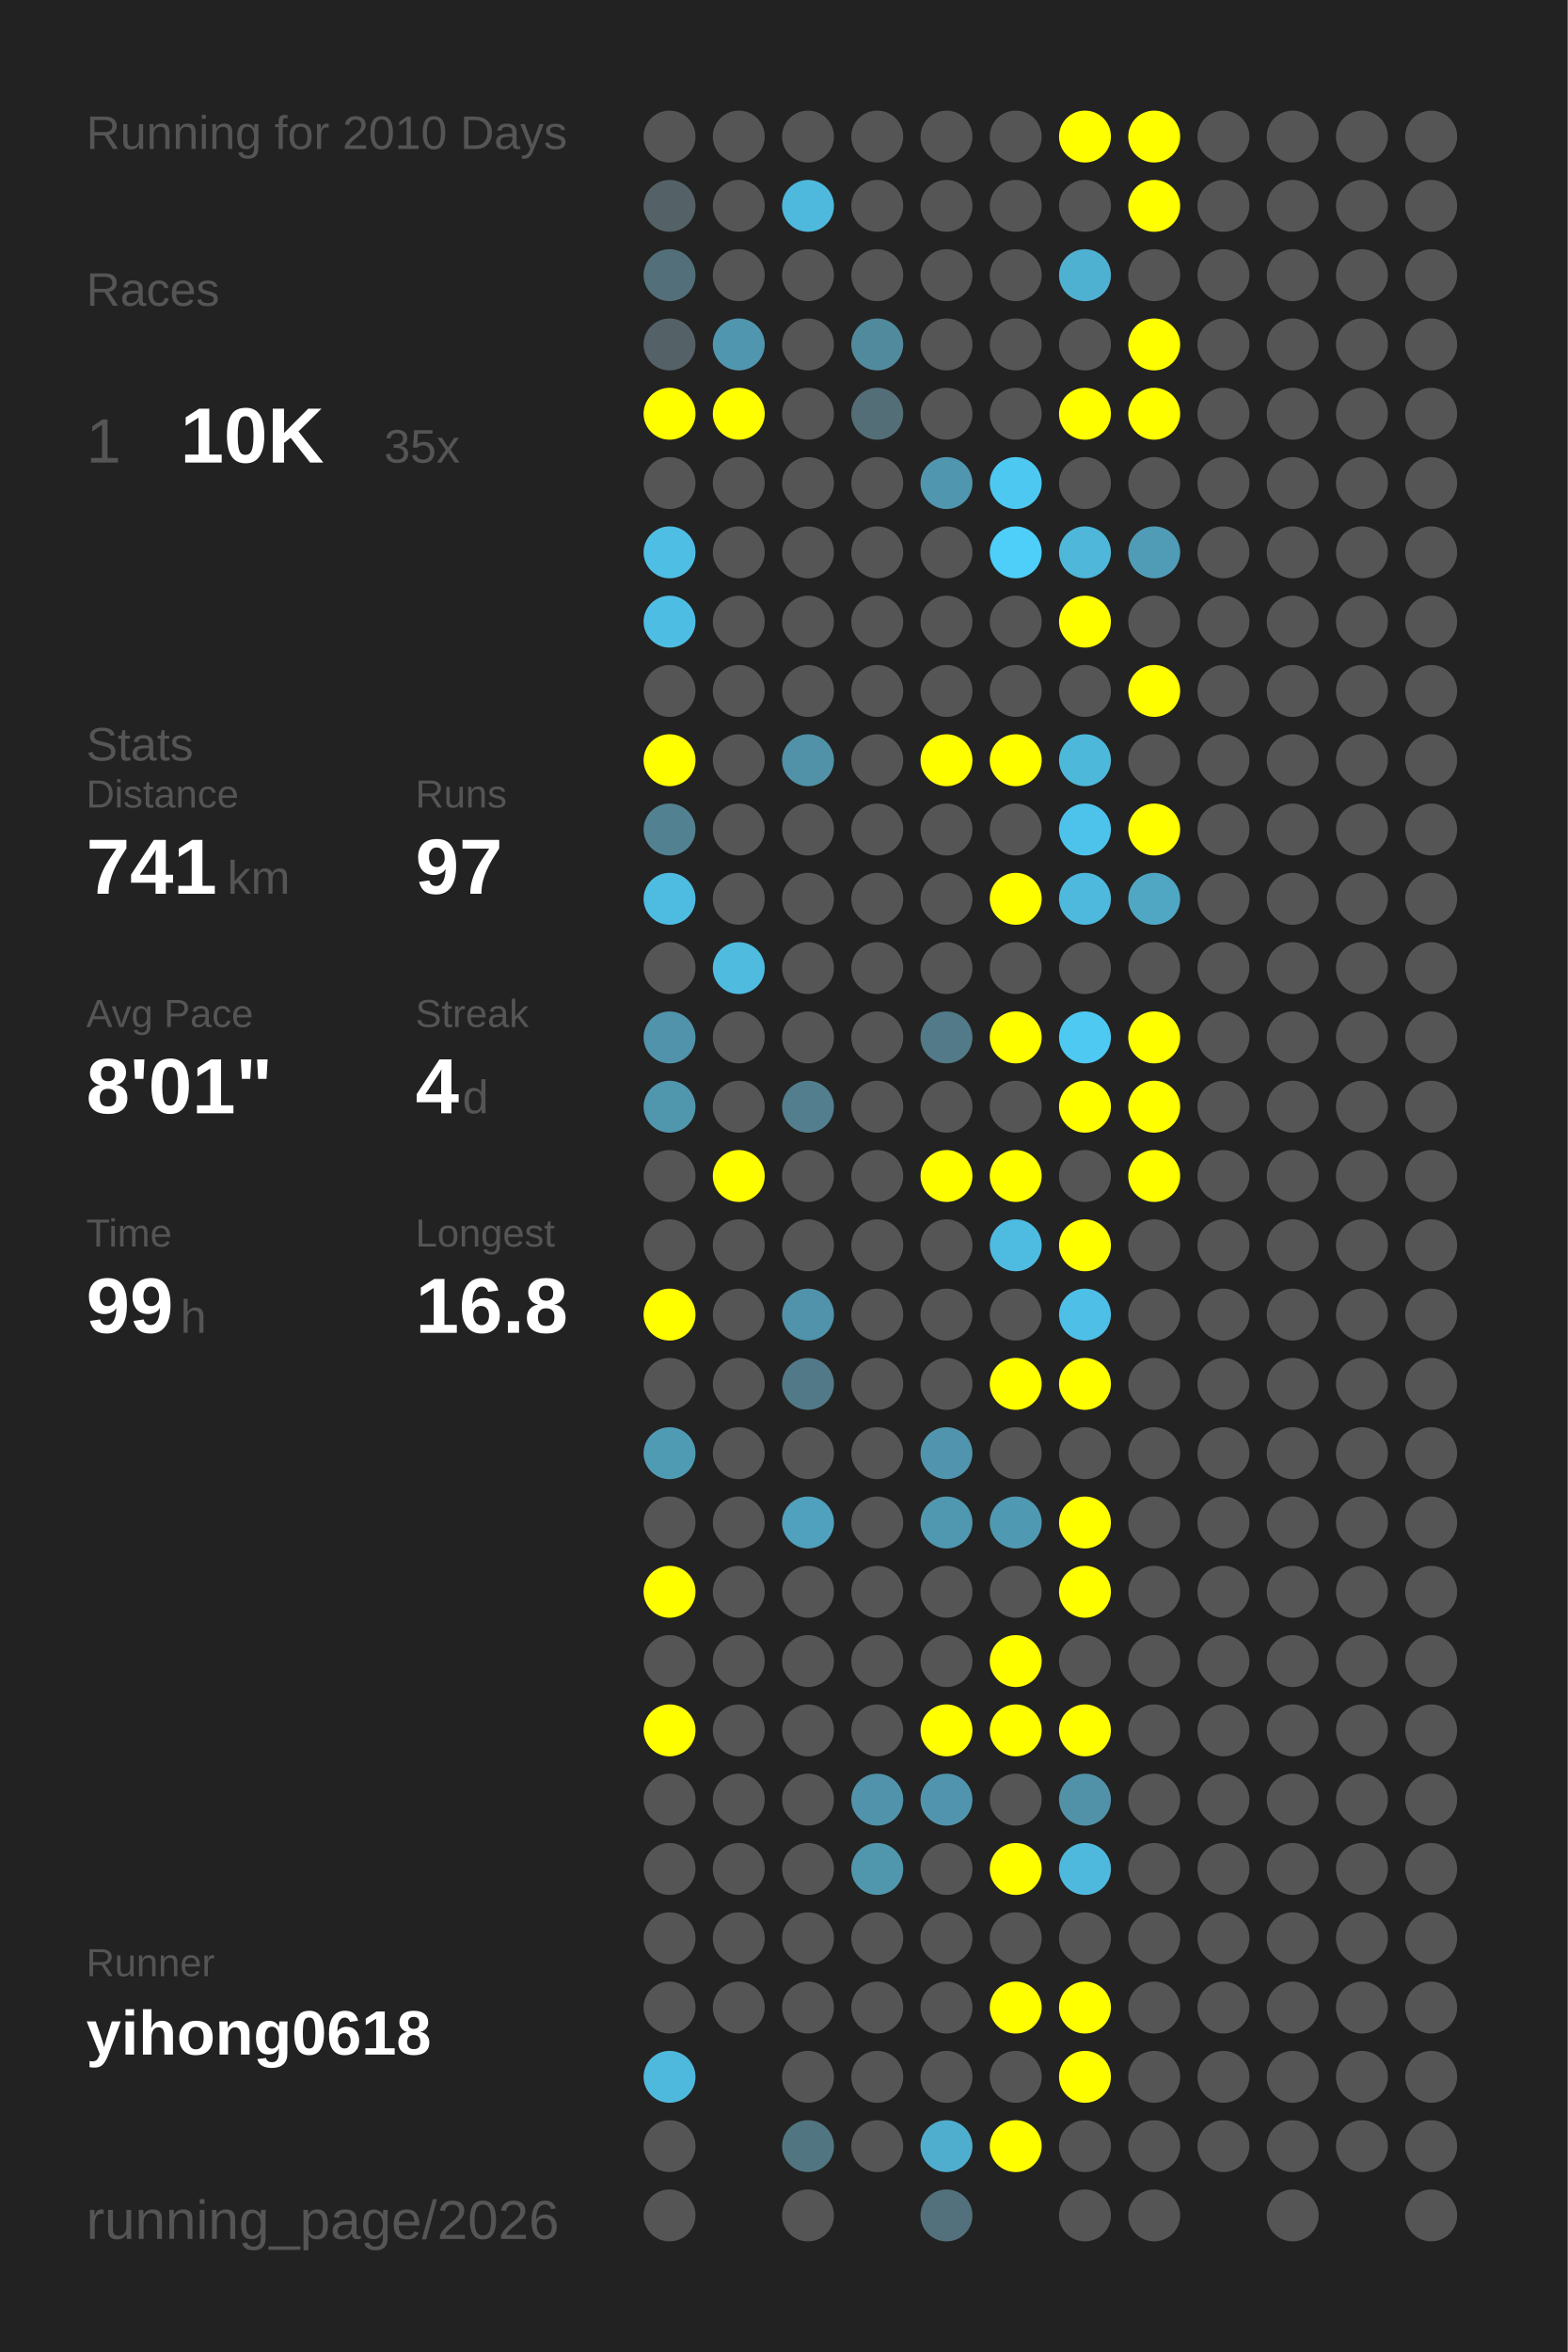
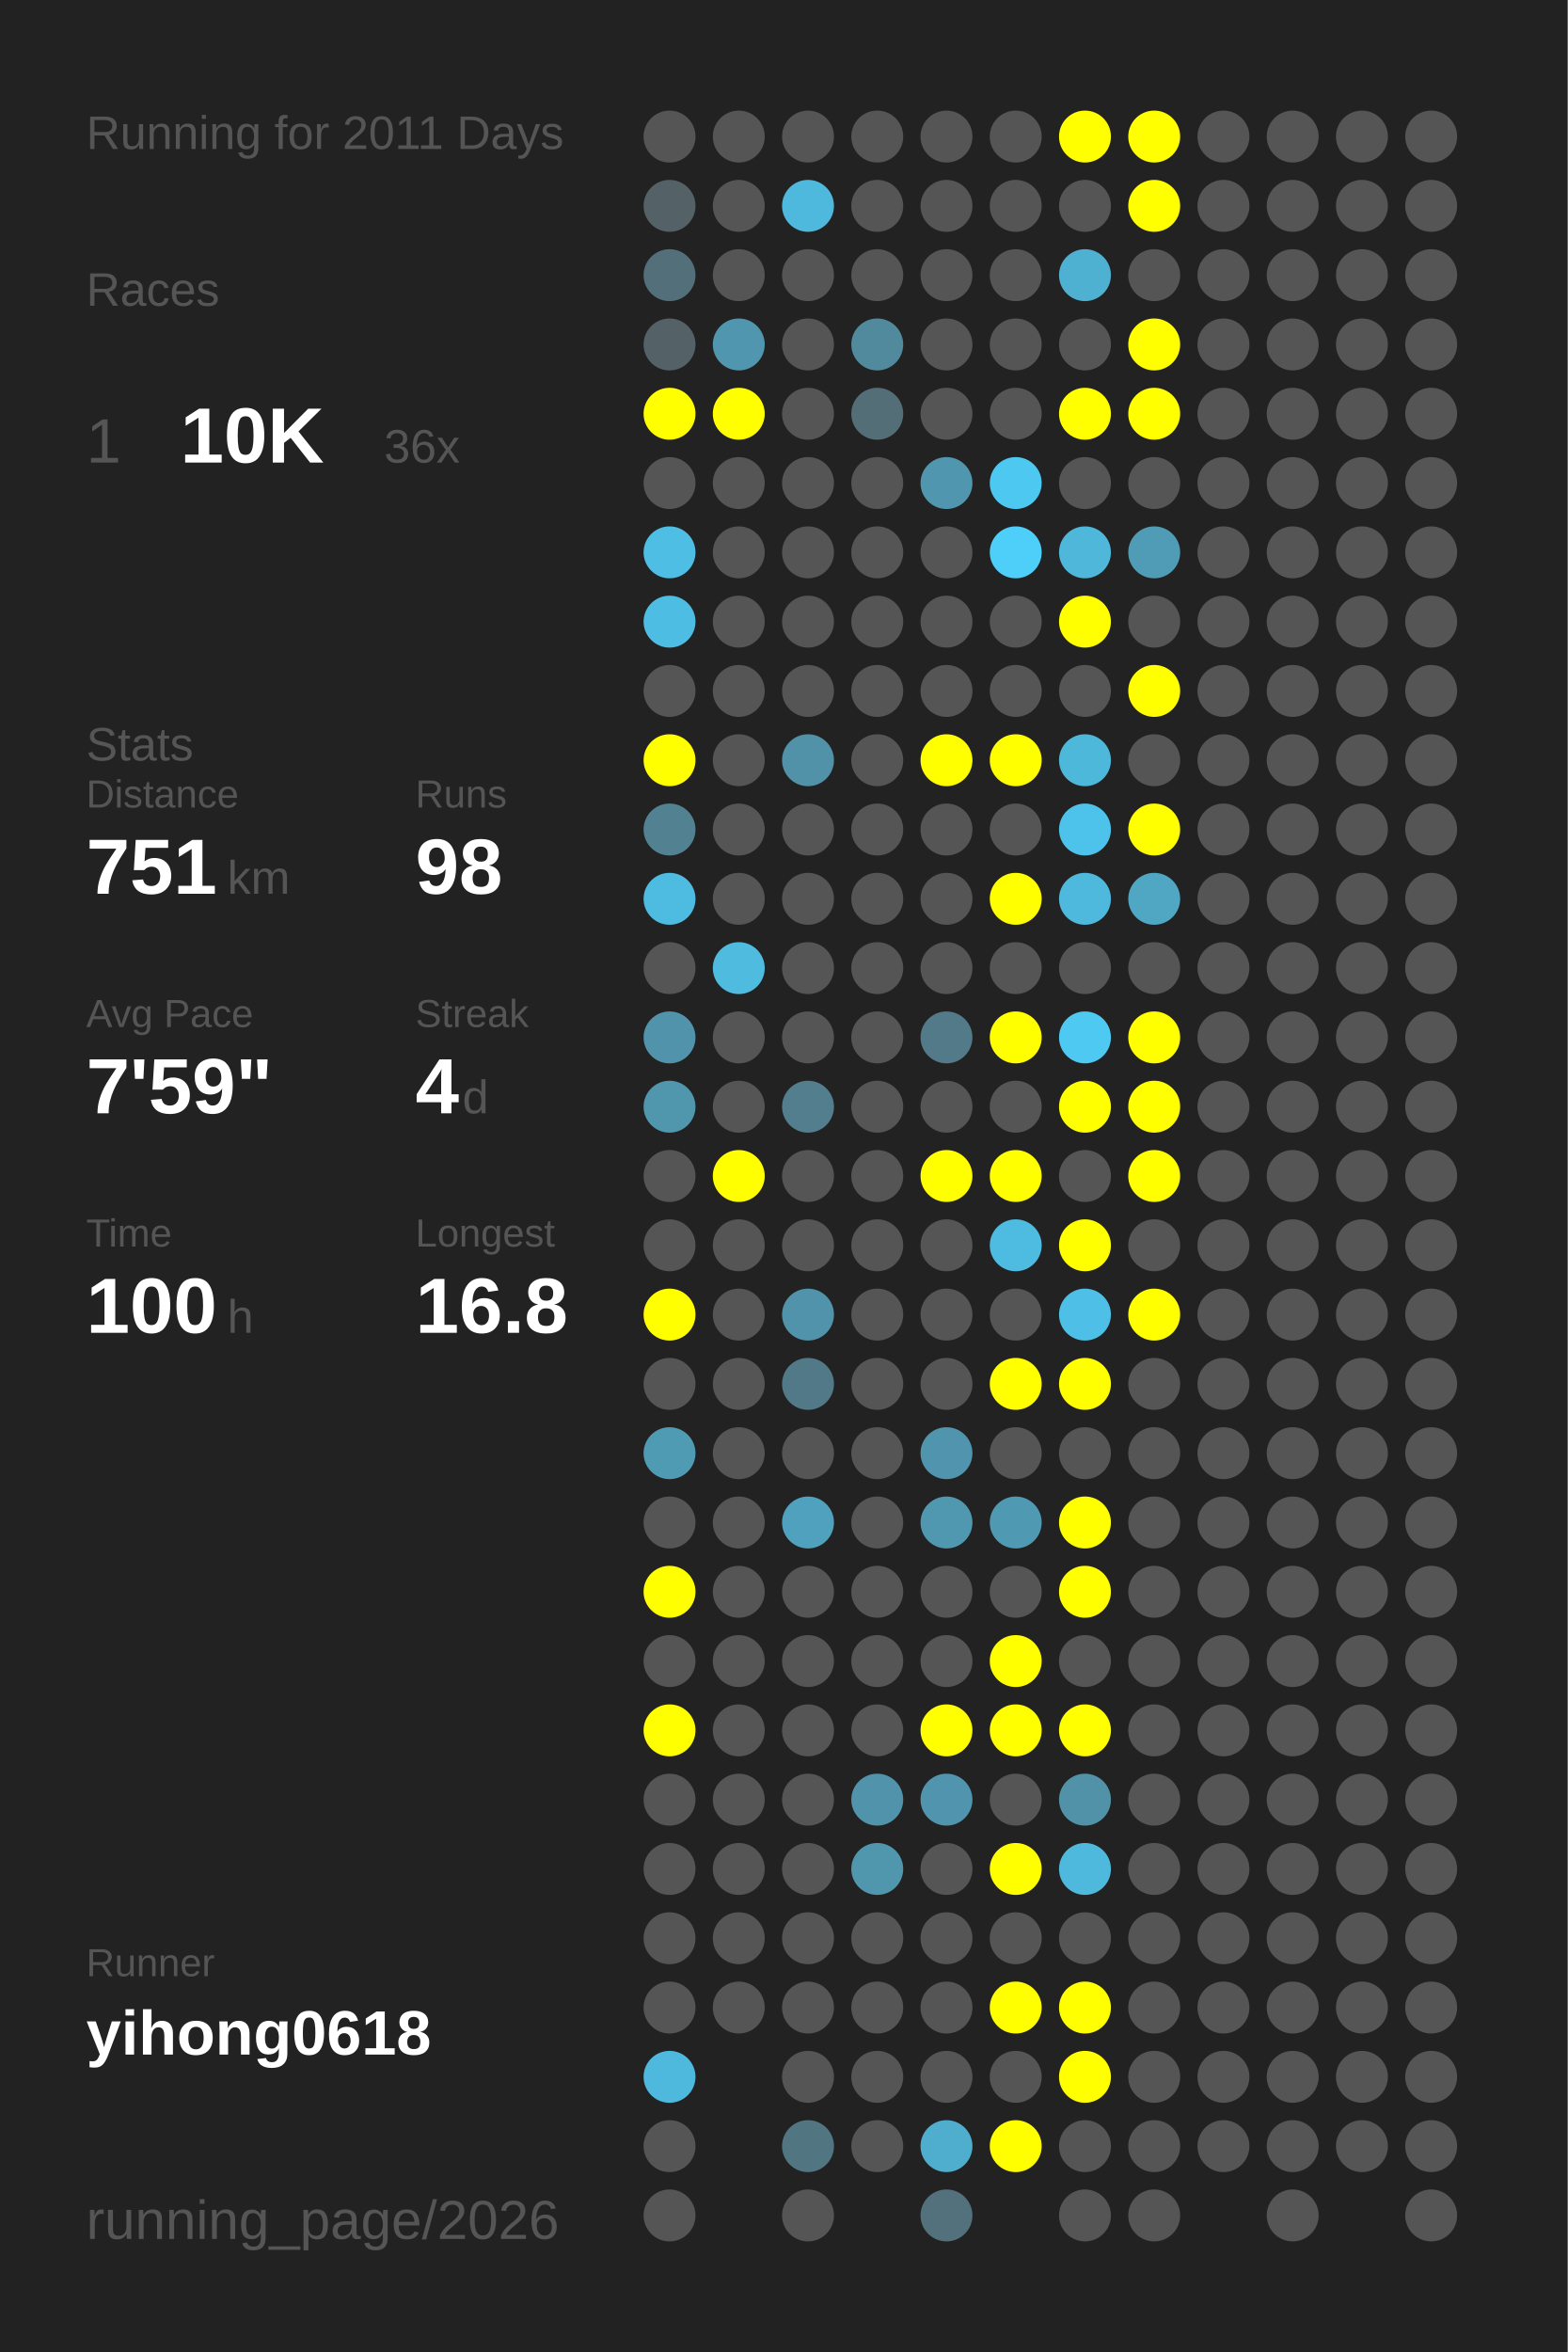
<svg xmlns="http://www.w3.org/2000/svg" baseProfile="full" height="300mm" version="1.1" viewBox="0,0,200,300" width="200mm">
  <defs />
  <rect fill="#222222" height="300" width="200" x="0" y="0" />
-   <text fill="#555555" style="font-size:6px; font-family:Arial;" x="11" y="19">Running for 2010 Days</text>
+   <text fill="#555555" style="font-size:6px; font-family:Arial;" x="11" y="19">Running for 2011 Days</text>
  <text fill="#555555" style="font-size:6px; font-family:Arial;" x="11" y="39">Races</text>
  <text fill="#555555" style="font-size:8px; font-family:Arial;" x="11" y="59">1</text>
  <text fill="#FFFFFF" style="font-size:10px; font-family:Arial; font-weight:bold;" x="23" y="59">10K</text>
-   <text fill="#555555" style="font-size:6px; font-family:Arial;" x="49" y="59">35x</text>
+   <text fill="#555555" style="font-size:6px; font-family:Arial;" x="49" y="59">36x</text>
  <text fill="#555555" style="font-size:6px; font-family:Arial;" x="11" y="97">Stats</text>
  <text fill="#555555" style="font-size:5px; font-family:Arial;" x="11" y="103">Distance</text>
-   <text fill="#FFFFFF" style="font-size:10px; font-family:Arial; font-weight:bold;" x="11" y="114">741</text>
+   <text fill="#FFFFFF" style="font-size:10px; font-family:Arial; font-weight:bold;" x="11" y="114">751</text>
  <text fill="#555555" style="font-size:6px; font-family:Arial;" x="29" y="114">km</text>
  <text fill="#555555" style="font-size:5px; font-family:Arial;" x="53" y="103">Runs</text>
-   <text fill="#FFFFFF" style="font-size:10px; font-family:Arial; font-weight:bold;" x="53" y="114">97</text>
+   <text fill="#FFFFFF" style="font-size:10px; font-family:Arial; font-weight:bold;" x="53" y="114">98</text>
  <text fill="#555555" style="font-size:5px; font-family:Arial;" x="11" y="131">Avg Pace</text>
-   <text fill="#FFFFFF" style="font-size:10px; font-family:Arial; font-weight:bold;" x="11" y="142">8'01"</text>
+   <text fill="#FFFFFF" style="font-size:10px; font-family:Arial; font-weight:bold;" x="11" y="142">7'59"</text>
  <text fill="#555555" style="font-size:5px; font-family:Arial;" x="53" y="131">Streak</text>
  <text fill="#FFFFFF" style="font-size:10px; font-family:Arial; font-weight:bold;" x="53" y="142">4</text>
  <text fill="#555555" style="font-size:6px; font-family:Arial;" x="59" y="142">d</text>
  <text fill="#555555" style="font-size:5px; font-family:Arial;" x="11" y="159">Time</text>
-   <text fill="#FFFFFF" style="font-size:10px; font-family:Arial; font-weight:bold;" x="11" y="170">99</text>
-   <text fill="#555555" style="font-size:6px; font-family:Arial;" x="23" y="170">h</text>
+   <text fill="#FFFFFF" style="font-size:10px; font-family:Arial; font-weight:bold;" x="11" y="170">100</text>
+   <text fill="#555555" style="font-size:6px; font-family:Arial;" x="29" y="170">h</text>
  <text fill="#555555" style="font-size:5px; font-family:Arial;" x="53" y="159">Longest</text>
  <text fill="#FFFFFF" style="font-size:10px; font-family:Arial; font-weight:bold;" x="53" y="170">16.8</text>
  <text fill="#555555" style="font-size:5px; font-family:Arial;" x="11" y="252.065">Runner</text>
  <text fill="#FFFFFF" style="font-size:8px; font-family:Arial; font-weight:bold;" x="11" y="262.065">yihong0618</text>
  <text fill="#555555" style="font-size:7px; font-family:Arial;" x="11" y="285.581">running_page/2026</text>
  <circle cx="85.417" cy="17.419" fill="#555555" r="3.312" />
  <circle cx="85.417" cy="26.258" fill="#546166" r="3.312" />
  <circle cx="85.417" cy="35.097" fill="#536f79" r="3.312" />
  <circle cx="85.417" cy="43.935" fill="#546166" r="3.312" />
  <circle cx="85.417" cy="52.774" fill="#FFFF00" r="3.312" />
  <circle cx="85.417" cy="61.613" fill="#555555" r="3.312" />
  <circle cx="85.417" cy="70.452" fill="#4ebee4" r="3.312" />
  <circle cx="85.417" cy="79.29" fill="#4ebde3" r="3.312" />
  <circle cx="85.417" cy="88.129" fill="#555555" r="3.312" />
  <circle cx="85.417" cy="96.968" fill="#FFFF00" r="3.312" />
  <circle cx="85.417" cy="105.806" fill="#528292" r="3.312" />
  <circle cx="85.417" cy="114.645" fill="#4ebbe0" r="3.312" />
  <circle cx="85.417" cy="123.484" fill="#555555" r="3.312" />
  <circle cx="85.417" cy="132.323" fill="#5093aa" r="3.312" />
  <circle cx="85.417" cy="141.161" fill="#5096ad" r="3.312" />
  <circle cx="85.417" cy="150" fill="#555555" r="3.312" />
  <circle cx="85.417" cy="158.839" fill="#555555" r="3.312" />
  <circle cx="85.417" cy="167.677" fill="#FFFF00" r="3.312" />
  <circle cx="85.417" cy="176.516" fill="#555555" r="3.312" />
  <circle cx="85.417" cy="185.355" fill="#509bb4" r="3.312" />
  <circle cx="85.417" cy="194.194" fill="#555555" r="3.312" />
  <circle cx="85.417" cy="203.032" fill="#FFFF00" r="3.312" />
  <circle cx="85.417" cy="211.871" fill="#555555" r="3.312" />
  <circle cx="85.417" cy="220.71" fill="#FFFF00" r="3.312" />
  <circle cx="85.417" cy="229.548" fill="#555555" r="3.312" />
  <circle cx="85.417" cy="238.387" fill="#555555" r="3.312" />
  <circle cx="85.417" cy="247.226" fill="#555555" r="3.312" />
  <circle cx="85.417" cy="256.065" fill="#555555" r="3.312" />
  <circle cx="85.417" cy="264.903" fill="#4eb9dd" r="3.312" />
  <circle cx="85.417" cy="273.742" fill="#555555" r="3.312" />
  <circle cx="85.417" cy="282.581" fill="#555555" r="3.312" />
  <circle cx="94.25" cy="17.419" fill="#555555" r="3.312" />
  <circle cx="94.25" cy="26.258" fill="#555555" r="3.312" />
  <circle cx="94.25" cy="35.097" fill="#555555" r="3.312" />
  <circle cx="94.25" cy="43.935" fill="#5096ae" r="3.312" />
  <circle cx="94.25" cy="52.774" fill="#FFFF00" r="3.312" />
  <circle cx="94.25" cy="61.613" fill="#555555" r="3.312" />
  <circle cx="94.25" cy="70.452" fill="#555555" r="3.312" />
  <circle cx="94.25" cy="79.29" fill="#555555" r="3.312" />
  <circle cx="94.25" cy="88.129" fill="#555555" r="3.312" />
  <circle cx="94.25" cy="96.968" fill="#555555" r="3.312" />
  <circle cx="94.25" cy="105.806" fill="#555555" r="3.312" />
  <circle cx="94.25" cy="114.645" fill="#555555" r="3.312" />
  <circle cx="94.25" cy="123.484" fill="#4ebbdf" r="3.312" />
  <circle cx="94.25" cy="132.323" fill="#555555" r="3.312" />
  <circle cx="94.25" cy="141.161" fill="#555555" r="3.312" />
  <circle cx="94.25" cy="150" fill="#FFFF00" r="3.312" />
  <circle cx="94.25" cy="158.839" fill="#555555" r="3.312" />
  <circle cx="94.25" cy="167.677" fill="#555555" r="3.312" />
  <circle cx="94.25" cy="176.516" fill="#555555" r="3.312" />
  <circle cx="94.25" cy="185.355" fill="#555555" r="3.312" />
  <circle cx="94.25" cy="194.194" fill="#555555" r="3.312" />
  <circle cx="94.25" cy="203.032" fill="#555555" r="3.312" />
  <circle cx="94.25" cy="211.871" fill="#555555" r="3.312" />
  <circle cx="94.25" cy="220.71" fill="#555555" r="3.312" />
  <circle cx="94.25" cy="229.548" fill="#555555" r="3.312" />
  <circle cx="94.25" cy="238.387" fill="#555555" r="3.312" />
  <circle cx="94.25" cy="247.226" fill="#555555" r="3.312" />
  <circle cx="94.25" cy="256.065" fill="#555555" r="3.312" />
  <circle cx="103.083" cy="17.419" fill="#555555" r="3.312" />
  <circle cx="103.083" cy="26.258" fill="#4eb9dd" r="3.312" />
  <circle cx="103.083" cy="35.097" fill="#555555" r="3.312" />
  <circle cx="103.083" cy="43.935" fill="#555555" r="3.312" />
  <circle cx="103.083" cy="52.774" fill="#555555" r="3.312" />
  <circle cx="103.083" cy="61.613" fill="#555555" r="3.312" />
  <circle cx="103.083" cy="70.452" fill="#555555" r="3.312" />
  <circle cx="103.083" cy="79.29" fill="#555555" r="3.312" />
  <circle cx="103.083" cy="88.129" fill="#555555" r="3.312" />
  <circle cx="103.083" cy="96.968" fill="#5192a8" r="3.312" />
  <circle cx="103.083" cy="105.806" fill="#555555" r="3.312" />
  <circle cx="103.083" cy="114.645" fill="#555555" r="3.312" />
  <circle cx="103.083" cy="123.484" fill="#555555" r="3.312" />
  <circle cx="103.083" cy="132.323" fill="#555555" r="3.312" />
  <circle cx="103.083" cy="141.161" fill="#527e8d" r="3.312" />
  <circle cx="103.083" cy="150" fill="#555555" r="3.312" />
  <circle cx="103.083" cy="158.839" fill="#555555" r="3.312" />
  <circle cx="103.083" cy="167.677" fill="#5093aa" r="3.312" />
  <circle cx="103.083" cy="176.516" fill="#527987" r="3.312" />
  <circle cx="103.083" cy="185.355" fill="#555555" r="3.312" />
  <circle cx="103.083" cy="194.194" fill="#50a1bd" r="3.312" />
  <circle cx="103.083" cy="203.032" fill="#555555" r="3.312" />
  <circle cx="103.083" cy="211.871" fill="#555555" r="3.312" />
  <circle cx="103.083" cy="220.71" fill="#555555" r="3.312" />
  <circle cx="103.083" cy="229.548" fill="#555555" r="3.312" />
  <circle cx="103.083" cy="238.387" fill="#555555" r="3.312" />
  <circle cx="103.083" cy="247.226" fill="#555555" r="3.312" />
  <circle cx="103.083" cy="256.065" fill="#555555" r="3.312" />
  <circle cx="103.083" cy="264.903" fill="#555555" r="3.312" />
  <circle cx="103.083" cy="273.742" fill="#527681" r="3.312" />
  <circle cx="103.083" cy="282.581" fill="#555555" r="3.312" />
  <circle cx="111.917" cy="17.419" fill="#555555" r="3.312" />
  <circle cx="111.917" cy="26.258" fill="#555555" r="3.312" />
  <circle cx="111.917" cy="35.097" fill="#555555" r="3.312" />
  <circle cx="111.917" cy="43.935" fill="#518a9d" r="3.312" />
  <circle cx="111.917" cy="52.774" fill="#536e77" r="3.312" />
  <circle cx="111.917" cy="61.613" fill="#555555" r="3.312" />
  <circle cx="111.917" cy="70.452" fill="#555555" r="3.312" />
  <circle cx="111.917" cy="79.29" fill="#555555" r="3.312" />
  <circle cx="111.917" cy="88.129" fill="#555555" r="3.312" />
  <circle cx="111.917" cy="96.968" fill="#555555" r="3.312" />
  <circle cx="111.917" cy="105.806" fill="#555555" r="3.312" />
  <circle cx="111.917" cy="114.645" fill="#555555" r="3.312" />
  <circle cx="111.917" cy="123.484" fill="#555555" r="3.312" />
  <circle cx="111.917" cy="132.323" fill="#555555" r="3.312" />
  <circle cx="111.917" cy="141.161" fill="#555555" r="3.312" />
  <circle cx="111.917" cy="150" fill="#555555" r="3.312" />
  <circle cx="111.917" cy="158.839" fill="#555555" r="3.312" />
  <circle cx="111.917" cy="167.677" fill="#555555" r="3.312" />
  <circle cx="111.917" cy="176.516" fill="#555555" r="3.312" />
  <circle cx="111.917" cy="185.355" fill="#555555" r="3.312" />
  <circle cx="111.917" cy="194.194" fill="#555555" r="3.312" />
  <circle cx="111.917" cy="203.032" fill="#555555" r="3.312" />
  <circle cx="111.917" cy="211.871" fill="#555555" r="3.312" />
  <circle cx="111.917" cy="220.71" fill="#555555" r="3.312" />
  <circle cx="111.917" cy="229.548" fill="#5093aa" r="3.312" />
  <circle cx="111.917" cy="238.387" fill="#5096ad" r="3.312" />
  <circle cx="111.917" cy="247.226" fill="#555555" r="3.312" />
  <circle cx="111.917" cy="256.065" fill="#555555" r="3.312" />
  <circle cx="111.917" cy="264.903" fill="#555555" r="3.312" />
  <circle cx="111.917" cy="273.742" fill="#555555" r="3.312" />
  <circle cx="120.75" cy="17.419" fill="#555555" r="3.312" />
  <circle cx="120.75" cy="26.258" fill="#555555" r="3.312" />
  <circle cx="120.75" cy="35.097" fill="#555555" r="3.312" />
  <circle cx="120.75" cy="43.935" fill="#555555" r="3.312" />
  <circle cx="120.75" cy="52.774" fill="#555555" r="3.312" />
  <circle cx="120.75" cy="61.613" fill="#5096ae" r="3.312" />
  <circle cx="120.75" cy="70.452" fill="#555555" r="3.312" />
  <circle cx="120.75" cy="79.29" fill="#555555" r="3.312" />
  <circle cx="120.75" cy="88.129" fill="#555555" r="3.312" />
  <circle cx="120.75" cy="96.968" fill="#FFFF00" r="3.312" />
  <circle cx="120.75" cy="105.806" fill="#555555" r="3.312" />
  <circle cx="120.75" cy="114.645" fill="#555555" r="3.312" />
  <circle cx="120.75" cy="123.484" fill="#555555" r="3.312" />
  <circle cx="120.75" cy="132.323" fill="#527a88" r="3.312" />
  <circle cx="120.75" cy="141.161" fill="#555555" r="3.312" />
  <circle cx="120.75" cy="150" fill="#FFFF00" r="3.312" />
  <circle cx="120.75" cy="158.839" fill="#555555" r="3.312" />
  <circle cx="120.75" cy="167.677" fill="#555555" r="3.312" />
  <circle cx="120.75" cy="176.516" fill="#555555" r="3.312" />
  <circle cx="120.75" cy="185.355" fill="#5095ad" r="3.312" />
  <circle cx="120.75" cy="194.194" fill="#5098b0" r="3.312" />
  <circle cx="120.75" cy="203.032" fill="#555555" r="3.312" />
  <circle cx="120.75" cy="211.871" fill="#555555" r="3.312" />
  <circle cx="120.75" cy="220.71" fill="#FFFF00" r="3.312" />
  <circle cx="120.75" cy="229.548" fill="#5095ad" r="3.312" />
  <circle cx="120.75" cy="238.387" fill="#555555" r="3.312" />
  <circle cx="120.75" cy="247.226" fill="#555555" r="3.312" />
  <circle cx="120.75" cy="256.065" fill="#555555" r="3.312" />
  <circle cx="120.75" cy="264.903" fill="#555555" r="3.312" />
  <circle cx="120.75" cy="273.742" fill="#4faece" r="3.312" />
  <circle cx="120.75" cy="282.581" fill="#53717c" r="3.312" />
  <circle cx="129.583" cy="17.419" fill="#555555" r="3.312" />
  <circle cx="129.583" cy="26.258" fill="#555555" r="3.312" />
  <circle cx="129.583" cy="35.097" fill="#555555" r="3.312" />
  <circle cx="129.583" cy="43.935" fill="#555555" r="3.312" />
  <circle cx="129.583" cy="52.774" fill="#555555" r="3.312" />
  <circle cx="129.583" cy="61.613" fill="#4dc8f1" r="3.312" />
  <circle cx="129.583" cy="70.452" fill="#4dcffa" r="3.312" />
  <circle cx="129.583" cy="79.29" fill="#555555" r="3.312" />
  <circle cx="129.583" cy="88.129" fill="#555555" r="3.312" />
  <circle cx="129.583" cy="96.968" fill="#FFFF00" r="3.312" />
  <circle cx="129.583" cy="105.806" fill="#555555" r="3.312" />
  <circle cx="129.583" cy="114.645" fill="#FFFF00" r="3.312" />
  <circle cx="129.583" cy="123.484" fill="#555555" r="3.312" />
  <circle cx="129.583" cy="132.323" fill="#FFFF00" r="3.312" />
  <circle cx="129.583" cy="141.161" fill="#555555" r="3.312" />
  <circle cx="129.583" cy="150" fill="#FFFF00" r="3.312" />
  <circle cx="129.583" cy="158.839" fill="#4ebbe1" r="3.312" />
  <circle cx="129.583" cy="167.677" fill="#555555" r="3.312" />
  <circle cx="129.583" cy="176.516" fill="#FFFF00" r="3.312" />
  <circle cx="129.583" cy="185.355" fill="#555555" r="3.312" />
  <circle cx="129.583" cy="194.194" fill="#5099b2" r="3.312" />
  <circle cx="129.583" cy="203.032" fill="#555555" r="3.312" />
  <circle cx="129.583" cy="211.871" fill="#FFFF00" r="3.312" />
  <circle cx="129.583" cy="220.71" fill="#FFFF00" r="3.312" />
  <circle cx="129.583" cy="229.548" fill="#555555" r="3.312" />
  <circle cx="129.583" cy="238.387" fill="#FFFF00" r="3.312" />
  <circle cx="129.583" cy="247.226" fill="#555555" r="3.312" />
  <circle cx="129.583" cy="256.065" fill="#FFFF00" r="3.312" />
  <circle cx="129.583" cy="264.903" fill="#555555" r="3.312" />
  <circle cx="129.583" cy="273.742" fill="#FFFF00" r="3.312" />
  <circle cx="138.417" cy="17.419" fill="#FFFF00" r="3.312" />
  <circle cx="138.417" cy="26.258" fill="#555555" r="3.312" />
  <circle cx="138.417" cy="35.097" fill="#4fb1d2" r="3.312" />
  <circle cx="138.417" cy="43.935" fill="#555555" r="3.312" />
  <circle cx="138.417" cy="52.774" fill="#FFFF00" r="3.312" />
  <circle cx="138.417" cy="61.613" fill="#555555" r="3.312" />
  <circle cx="138.417" cy="70.452" fill="#4eb7da" r="3.312" />
  <circle cx="138.417" cy="79.29" fill="#FFFF00" r="3.312" />
  <circle cx="138.417" cy="88.129" fill="#555555" r="3.312" />
  <circle cx="138.417" cy="96.968" fill="#4eb8db" r="3.312" />
  <circle cx="138.417" cy="105.806" fill="#4dc3eb" r="3.312" />
  <circle cx="138.417" cy="114.645" fill="#4eb9dd" r="3.312" />
  <circle cx="138.417" cy="123.484" fill="#555555" r="3.312" />
  <circle cx="138.417" cy="132.323" fill="#4dc9f2" r="3.312" />
  <circle cx="138.417" cy="141.161" fill="#FFFF00" r="3.312" />
  <circle cx="138.417" cy="150" fill="#555555" r="3.312" />
  <circle cx="138.417" cy="158.839" fill="#FFFF00" r="3.312" />
  <circle cx="138.417" cy="167.677" fill="#4ebfe6" r="3.312" />
  <circle cx="138.417" cy="176.516" fill="#FFFF00" r="3.312" />
  <circle cx="138.417" cy="185.355" fill="#555555" r="3.312" />
  <circle cx="138.417" cy="194.194" fill="#FFFF00" r="3.312" />
  <circle cx="138.417" cy="203.032" fill="#FFFF00" r="3.312" />
  <circle cx="138.417" cy="211.871" fill="#555555" r="3.312" />
  <circle cx="138.417" cy="220.71" fill="#FFFF00" r="3.312" />
  <circle cx="138.417" cy="229.548" fill="#5192a8" r="3.312" />
  <circle cx="138.417" cy="238.387" fill="#4eb9dd" r="3.312" />
  <circle cx="138.417" cy="247.226" fill="#555555" r="3.312" />
  <circle cx="138.417" cy="256.065" fill="#FFFF00" r="3.312" />
  <circle cx="138.417" cy="264.903" fill="#FFFF00" r="3.312" />
  <circle cx="138.417" cy="273.742" fill="#555555" r="3.312" />
  <circle cx="138.417" cy="282.581" fill="#555555" r="3.312" />
  <circle cx="147.25" cy="17.419" fill="#FFFF00" r="3.312" />
  <circle cx="147.25" cy="26.258" fill="#FFFF00" r="3.312" />
  <circle cx="147.25" cy="35.097" fill="#555555" r="3.312" />
  <circle cx="147.25" cy="43.935" fill="#FFFF00" r="3.312" />
  <circle cx="147.25" cy="52.774" fill="#FFFF00" r="3.312" />
  <circle cx="147.25" cy="61.613" fill="#555555" r="3.312" />
  <circle cx="147.25" cy="70.452" fill="#509cb6" r="3.312" />
  <circle cx="147.25" cy="79.29" fill="#555555" r="3.312" />
  <circle cx="147.25" cy="88.129" fill="#FFFF00" r="3.312" />
  <circle cx="147.25" cy="96.968" fill="#555555" r="3.312" />
  <circle cx="147.25" cy="105.806" fill="#FFFF00" r="3.312" />
  <circle cx="147.25" cy="114.645" fill="#4fa7c4" r="3.312" />
  <circle cx="147.25" cy="123.484" fill="#555555" r="3.312" />
  <circle cx="147.25" cy="132.323" fill="#FFFF00" r="3.312" />
  <circle cx="147.25" cy="141.161" fill="#FFFF00" r="3.312" />
  <circle cx="147.25" cy="150" fill="#FFFF00" r="3.312" />
  <circle cx="147.25" cy="158.839" fill="#555555" r="3.312" />
-   <circle cx="147.25" cy="167.677" fill="#555555" r="3.312" />
+   <circle cx="147.25" cy="167.677" fill="#FFFF00" r="3.312" />
  <circle cx="147.25" cy="176.516" fill="#555555" r="3.312" />
  <circle cx="147.25" cy="185.355" fill="#555555" r="3.312" />
  <circle cx="147.25" cy="194.194" fill="#555555" r="3.312" />
  <circle cx="147.25" cy="203.032" fill="#555555" r="3.312" />
  <circle cx="147.25" cy="211.871" fill="#555555" r="3.312" />
  <circle cx="147.25" cy="220.71" fill="#555555" r="3.312" />
  <circle cx="147.25" cy="229.548" fill="#555555" r="3.312" />
  <circle cx="147.25" cy="238.387" fill="#555555" r="3.312" />
  <circle cx="147.25" cy="247.226" fill="#555555" r="3.312" />
  <circle cx="147.25" cy="256.065" fill="#555555" r="3.312" />
  <circle cx="147.25" cy="264.903" fill="#555555" r="3.312" />
  <circle cx="147.25" cy="273.742" fill="#555555" r="3.312" />
  <circle cx="147.25" cy="282.581" fill="#555555" r="3.312" />
  <circle cx="156.083" cy="17.419" fill="#555555" r="3.312" />
  <circle cx="156.083" cy="26.258" fill="#555555" r="3.312" />
  <circle cx="156.083" cy="35.097" fill="#555555" r="3.312" />
  <circle cx="156.083" cy="43.935" fill="#555555" r="3.312" />
  <circle cx="156.083" cy="52.774" fill="#555555" r="3.312" />
  <circle cx="156.083" cy="61.613" fill="#555555" r="3.312" />
  <circle cx="156.083" cy="70.452" fill="#555555" r="3.312" />
  <circle cx="156.083" cy="79.29" fill="#555555" r="3.312" />
  <circle cx="156.083" cy="88.129" fill="#555555" r="3.312" />
  <circle cx="156.083" cy="96.968" fill="#555555" r="3.312" />
  <circle cx="156.083" cy="105.806" fill="#555555" r="3.312" />
  <circle cx="156.083" cy="114.645" fill="#555555" r="3.312" />
  <circle cx="156.083" cy="123.484" fill="#555555" r="3.312" />
  <circle cx="156.083" cy="132.323" fill="#555555" r="3.312" />
  <circle cx="156.083" cy="141.161" fill="#555555" r="3.312" />
  <circle cx="156.083" cy="150" fill="#555555" r="3.312" />
  <circle cx="156.083" cy="158.839" fill="#555555" r="3.312" />
  <circle cx="156.083" cy="167.677" fill="#555555" r="3.312" />
  <circle cx="156.083" cy="176.516" fill="#555555" r="3.312" />
  <circle cx="156.083" cy="185.355" fill="#555555" r="3.312" />
  <circle cx="156.083" cy="194.194" fill="#555555" r="3.312" />
  <circle cx="156.083" cy="203.032" fill="#555555" r="3.312" />
  <circle cx="156.083" cy="211.871" fill="#555555" r="3.312" />
  <circle cx="156.083" cy="220.71" fill="#555555" r="3.312" />
  <circle cx="156.083" cy="229.548" fill="#555555" r="3.312" />
  <circle cx="156.083" cy="238.387" fill="#555555" r="3.312" />
  <circle cx="156.083" cy="247.226" fill="#555555" r="3.312" />
  <circle cx="156.083" cy="256.065" fill="#555555" r="3.312" />
  <circle cx="156.083" cy="264.903" fill="#555555" r="3.312" />
  <circle cx="156.083" cy="273.742" fill="#555555" r="3.312" />
  <circle cx="164.917" cy="17.419" fill="#555555" r="3.312" />
  <circle cx="164.917" cy="26.258" fill="#555555" r="3.312" />
  <circle cx="164.917" cy="35.097" fill="#555555" r="3.312" />
  <circle cx="164.917" cy="43.935" fill="#555555" r="3.312" />
  <circle cx="164.917" cy="52.774" fill="#555555" r="3.312" />
  <circle cx="164.917" cy="61.613" fill="#555555" r="3.312" />
  <circle cx="164.917" cy="70.452" fill="#555555" r="3.312" />
  <circle cx="164.917" cy="79.29" fill="#555555" r="3.312" />
  <circle cx="164.917" cy="88.129" fill="#555555" r="3.312" />
  <circle cx="164.917" cy="96.968" fill="#555555" r="3.312" />
  <circle cx="164.917" cy="105.806" fill="#555555" r="3.312" />
  <circle cx="164.917" cy="114.645" fill="#555555" r="3.312" />
  <circle cx="164.917" cy="123.484" fill="#555555" r="3.312" />
  <circle cx="164.917" cy="132.323" fill="#555555" r="3.312" />
  <circle cx="164.917" cy="141.161" fill="#555555" r="3.312" />
  <circle cx="164.917" cy="150" fill="#555555" r="3.312" />
  <circle cx="164.917" cy="158.839" fill="#555555" r="3.312" />
  <circle cx="164.917" cy="167.677" fill="#555555" r="3.312" />
  <circle cx="164.917" cy="176.516" fill="#555555" r="3.312" />
  <circle cx="164.917" cy="185.355" fill="#555555" r="3.312" />
  <circle cx="164.917" cy="194.194" fill="#555555" r="3.312" />
  <circle cx="164.917" cy="203.032" fill="#555555" r="3.312" />
  <circle cx="164.917" cy="211.871" fill="#555555" r="3.312" />
  <circle cx="164.917" cy="220.71" fill="#555555" r="3.312" />
  <circle cx="164.917" cy="229.548" fill="#555555" r="3.312" />
  <circle cx="164.917" cy="238.387" fill="#555555" r="3.312" />
  <circle cx="164.917" cy="247.226" fill="#555555" r="3.312" />
  <circle cx="164.917" cy="256.065" fill="#555555" r="3.312" />
  <circle cx="164.917" cy="264.903" fill="#555555" r="3.312" />
  <circle cx="164.917" cy="273.742" fill="#555555" r="3.312" />
  <circle cx="164.917" cy="282.581" fill="#555555" r="3.312" />
  <circle cx="173.75" cy="17.419" fill="#555555" r="3.312" />
  <circle cx="173.75" cy="26.258" fill="#555555" r="3.312" />
  <circle cx="173.75" cy="35.097" fill="#555555" r="3.312" />
  <circle cx="173.75" cy="43.935" fill="#555555" r="3.312" />
  <circle cx="173.75" cy="52.774" fill="#555555" r="3.312" />
  <circle cx="173.75" cy="61.613" fill="#555555" r="3.312" />
  <circle cx="173.75" cy="70.452" fill="#555555" r="3.312" />
  <circle cx="173.75" cy="79.29" fill="#555555" r="3.312" />
  <circle cx="173.75" cy="88.129" fill="#555555" r="3.312" />
  <circle cx="173.75" cy="96.968" fill="#555555" r="3.312" />
  <circle cx="173.75" cy="105.806" fill="#555555" r="3.312" />
  <circle cx="173.75" cy="114.645" fill="#555555" r="3.312" />
  <circle cx="173.75" cy="123.484" fill="#555555" r="3.312" />
  <circle cx="173.75" cy="132.323" fill="#555555" r="3.312" />
  <circle cx="173.75" cy="141.161" fill="#555555" r="3.312" />
  <circle cx="173.75" cy="150" fill="#555555" r="3.312" />
  <circle cx="173.75" cy="158.839" fill="#555555" r="3.312" />
  <circle cx="173.75" cy="167.677" fill="#555555" r="3.312" />
  <circle cx="173.75" cy="176.516" fill="#555555" r="3.312" />
  <circle cx="173.75" cy="185.355" fill="#555555" r="3.312" />
  <circle cx="173.75" cy="194.194" fill="#555555" r="3.312" />
  <circle cx="173.75" cy="203.032" fill="#555555" r="3.312" />
  <circle cx="173.75" cy="211.871" fill="#555555" r="3.312" />
  <circle cx="173.75" cy="220.71" fill="#555555" r="3.312" />
  <circle cx="173.75" cy="229.548" fill="#555555" r="3.312" />
  <circle cx="173.75" cy="238.387" fill="#555555" r="3.312" />
  <circle cx="173.75" cy="247.226" fill="#555555" r="3.312" />
  <circle cx="173.75" cy="256.065" fill="#555555" r="3.312" />
  <circle cx="173.75" cy="264.903" fill="#555555" r="3.312" />
  <circle cx="173.75" cy="273.742" fill="#555555" r="3.312" />
  <circle cx="182.583" cy="17.419" fill="#555555" r="3.312" />
  <circle cx="182.583" cy="26.258" fill="#555555" r="3.312" />
  <circle cx="182.583" cy="35.097" fill="#555555" r="3.312" />
  <circle cx="182.583" cy="43.935" fill="#555555" r="3.312" />
  <circle cx="182.583" cy="52.774" fill="#555555" r="3.312" />
  <circle cx="182.583" cy="61.613" fill="#555555" r="3.312" />
  <circle cx="182.583" cy="70.452" fill="#555555" r="3.312" />
  <circle cx="182.583" cy="79.29" fill="#555555" r="3.312" />
  <circle cx="182.583" cy="88.129" fill="#555555" r="3.312" />
  <circle cx="182.583" cy="96.968" fill="#555555" r="3.312" />
  <circle cx="182.583" cy="105.806" fill="#555555" r="3.312" />
  <circle cx="182.583" cy="114.645" fill="#555555" r="3.312" />
  <circle cx="182.583" cy="123.484" fill="#555555" r="3.312" />
  <circle cx="182.583" cy="132.323" fill="#555555" r="3.312" />
  <circle cx="182.583" cy="141.161" fill="#555555" r="3.312" />
  <circle cx="182.583" cy="150" fill="#555555" r="3.312" />
  <circle cx="182.583" cy="158.839" fill="#555555" r="3.312" />
  <circle cx="182.583" cy="167.677" fill="#555555" r="3.312" />
  <circle cx="182.583" cy="176.516" fill="#555555" r="3.312" />
  <circle cx="182.583" cy="185.355" fill="#555555" r="3.312" />
  <circle cx="182.583" cy="194.194" fill="#555555" r="3.312" />
  <circle cx="182.583" cy="203.032" fill="#555555" r="3.312" />
  <circle cx="182.583" cy="211.871" fill="#555555" r="3.312" />
  <circle cx="182.583" cy="220.71" fill="#555555" r="3.312" />
  <circle cx="182.583" cy="229.548" fill="#555555" r="3.312" />
  <circle cx="182.583" cy="238.387" fill="#555555" r="3.312" />
  <circle cx="182.583" cy="247.226" fill="#555555" r="3.312" />
  <circle cx="182.583" cy="256.065" fill="#555555" r="3.312" />
  <circle cx="182.583" cy="264.903" fill="#555555" r="3.312" />
  <circle cx="182.583" cy="273.742" fill="#555555" r="3.312" />
  <circle cx="182.583" cy="282.581" fill="#555555" r="3.312" />
</svg>
